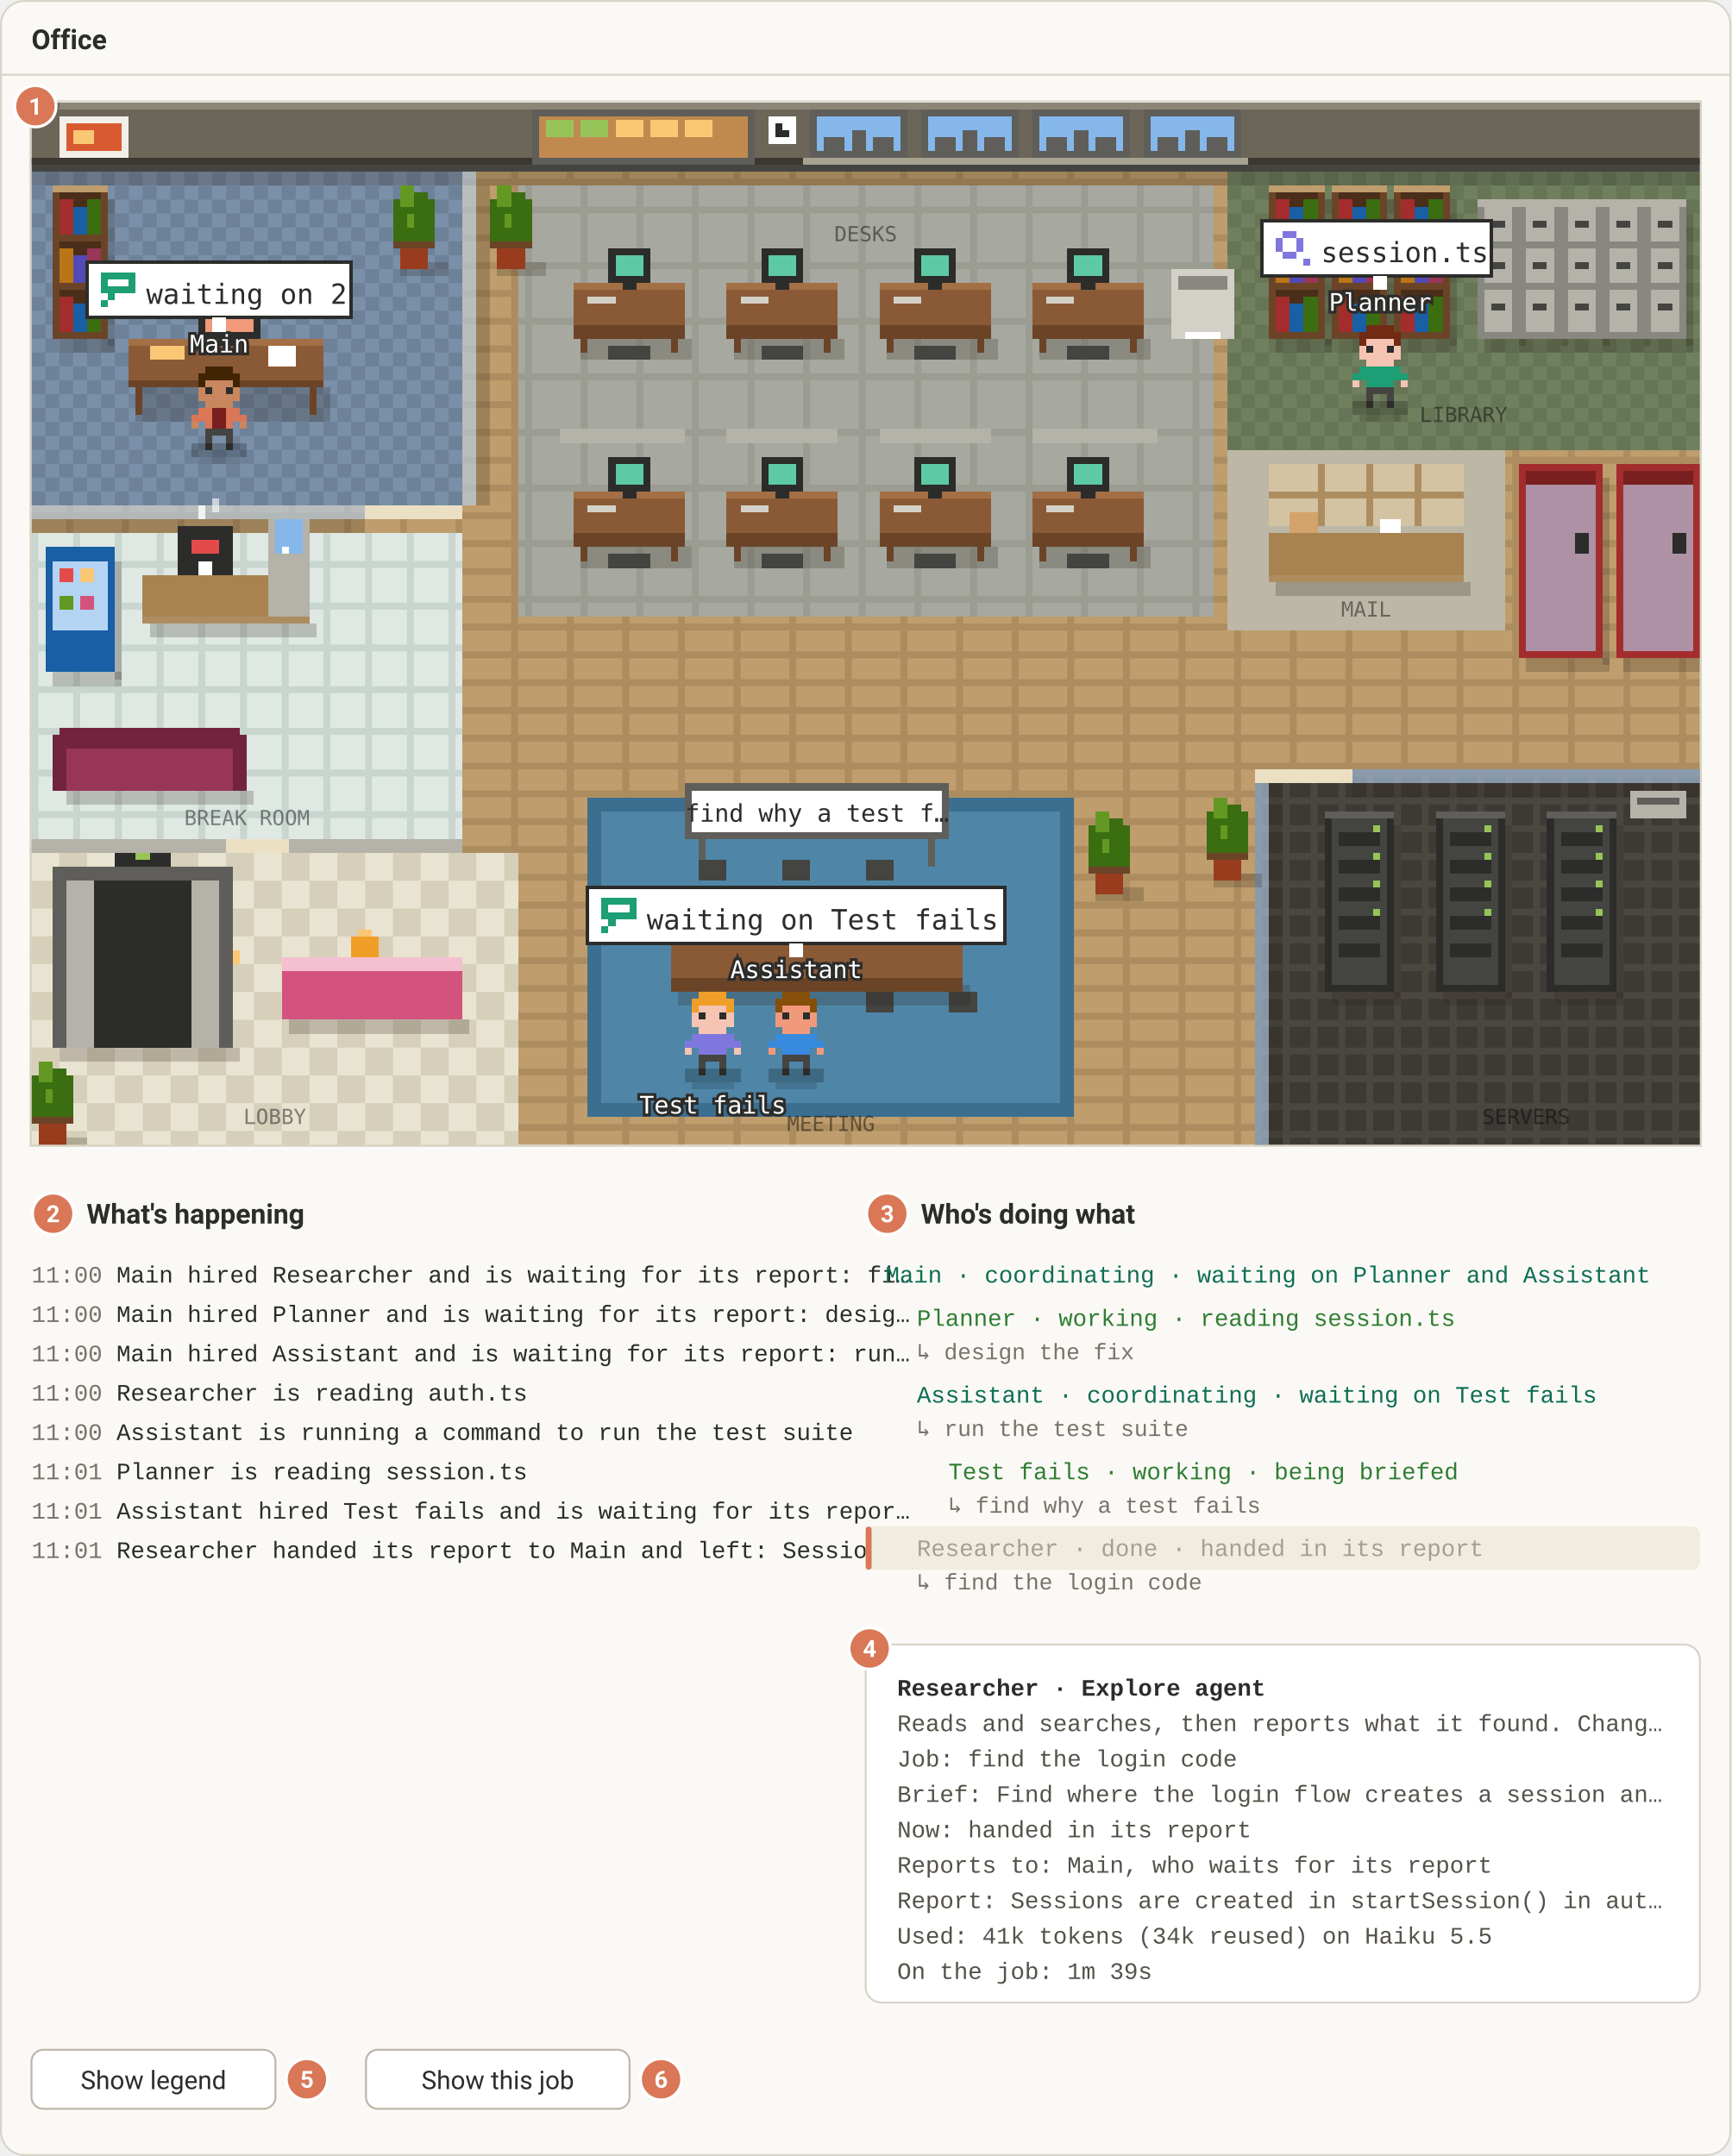
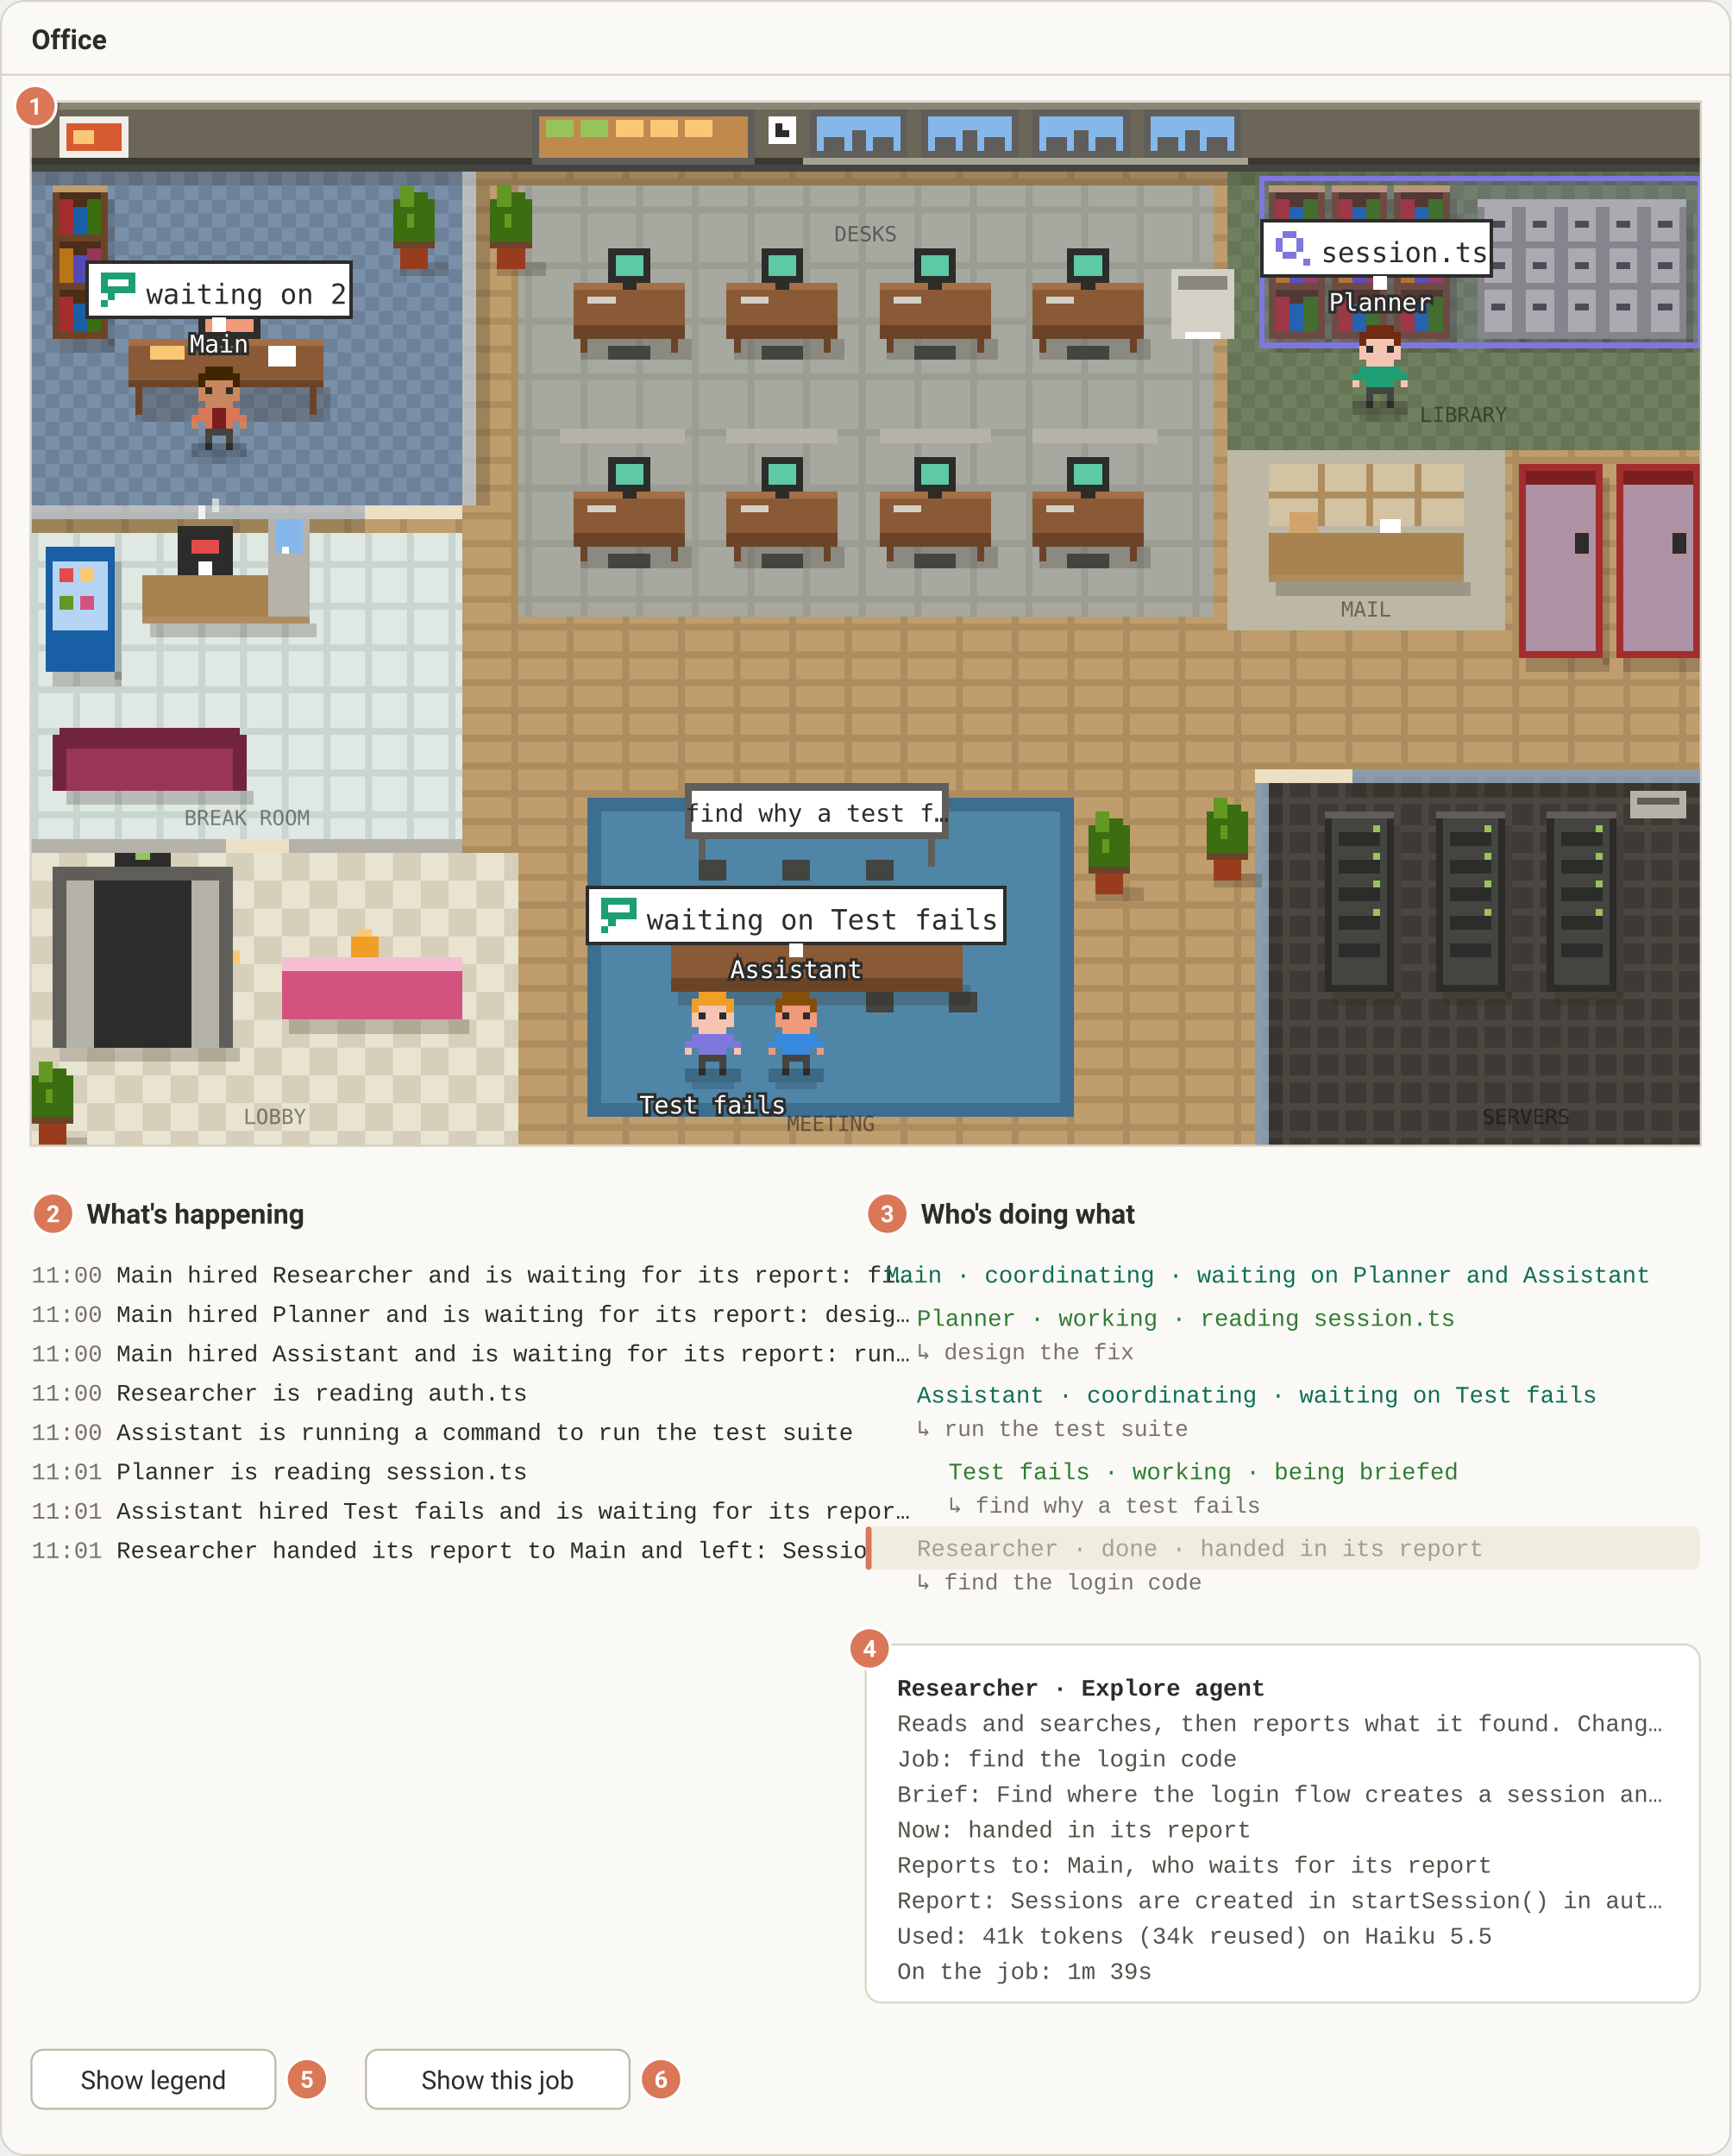
<svg xmlns="http://www.w3.org/2000/svg" viewBox="0 0 880 1096" width="880" height="1096">
  <rect x="0.5" y="0.5" width="879" height="1095" rx="12" fill="#faf9f5" stroke="#d8d4c8" />
  <g font-family="system-ui, -apple-system, 'Segoe UI', Roboto, Helvetica, Arial, sans-serif">
    <text x="16" y="25" font-size="14" font-weight="bold" fill="#2c2c2a">Office</text>
    <line x1="0" y1="38" x2="880" y2="38" stroke="#d8d4c8" />
  </g>
  <svg x="16" y="52" viewBox="0 0 240 150" width="848" height="530" shape-rendering="crispEdges" font-family="monospace">
    <defs>
      <pattern id="po-wood" width="8" height="4" patternUnits="userSpaceOnUse">
        <rect x="0" y="0" width="8" height="4" fill="#bf9d6c" />
        <rect x="0" y="3" width="8" height="1" fill="#ad8d60" />
        <rect x="5" y="0" width="1" height="3" fill="#ad8d60" />
      </pattern>
      <pattern id="po-carpet" width="4" height="4" patternUnits="userSpaceOnUse">
        <rect x="0" y="0" width="4" height="4" fill="#7a8fa8" />
        <rect x="0" y="0" width="2" height="2" fill="#6d8199" />
        <rect x="2" y="2" width="2" height="2" fill="#6d8199" />
      </pattern>
      <pattern id="po-tile" width="6" height="6" patternUnits="userSpaceOnUse">
        <rect x="0" y="0" width="6" height="6" fill="#dfe8e3" />
        <rect x="0" y="0" width="6" height="1" fill="#c9d6cf" />
        <rect x="0" y="0" width="1" height="6" fill="#c9d6cf" />
      </pattern>
      <pattern id="po-officefloor" width="8" height="8" patternUnits="userSpaceOnUse">
        <rect x="0" y="0" width="8" height="8" fill="#a7a89f" />
        <rect x="0" y="7" width="8" height="1" fill="#9b9c92" />
        <rect x="7" y="0" width="1" height="8" fill="#9b9c92" />
      </pattern>
      <pattern id="po-libraryfloor" width="4" height="4" patternUnits="userSpaceOnUse">
        <rect x="0" y="0" width="4" height="4" fill="#70805f" />
        <rect x="0" y="0" width="2" height="2" fill="#667555" />
        <rect x="2" y="2" width="2" height="2" fill="#667555" />
      </pattern>
      <pattern id="po-marble" width="8" height="8" patternUnits="userSpaceOnUse">
        <rect x="0" y="0" width="8" height="8" fill="#e9e3d1" />
        <rect x="0" y="0" width="4" height="4" fill="#d6cfb9" />
        <rect x="4" y="4" width="4" height="4" fill="#d6cfb9" />
      </pattern>
      <pattern id="po-grate" width="4" height="4" patternUnits="userSpaceOnUse">
        <rect x="0" y="0" width="4" height="4" fill="#3d3a35" />
        <rect x="0" y="0" width="4" height="1" fill="#4a4740" />
        <rect x="0" y="0" width="1" height="4" fill="#4a4740" />
      </pattern>
      <g id="po-desk">
        <rect x="1" y="8" width="16" height="3" fill="#2a2018" fill-opacity="0.22" />
        <rect x="0" y="0" width="16" height="6" fill="#8a5a36" />
        <rect x="0" y="0" width="16" height="1" fill="#a46f45" />
        <rect x="0" y="6" width="16" height="2" fill="#6b4428" />
        <rect x="1" y="7" width="1" height="3" fill="#6b4428" />
        <rect x="14" y="7" width="1" height="3" fill="#6b4428" />
        <rect x="5" y="-5" width="6" height="5" fill="#2c2c2a" />
        <rect x="6" y="-4" width="4" height="3" fill="#5dcaa5" />
        <rect x="7" y="0" width="2" height="1" fill="#2c2c2a" />
        <rect x="2" y="2" width="4" height="1" fill="#d3d1c7" />
      </g>
      <g id="po-cab">
        <rect x="1" y="20" width="6" height="2" fill="#2a2018" fill-opacity="0.22" />
        <rect x="6" y="2" width="1" height="19" fill="#2a2018" fill-opacity="0.22" />
        <rect x="0" y="0" width="6" height="20" fill="#888780" />
        <rect x="0" y="0" width="6" height="1" fill="#b4b2a9" />
        <rect x="1" y="1" width="4" height="5" fill="#b4b2a9" />
        <rect x="1" y="7" width="4" height="5" fill="#b4b2a9" />
        <rect x="1" y="13" width="4" height="6" fill="#b4b2a9" />
        <rect x="2" y="3" width="2" height="1" fill="#444441" />
        <rect x="2" y="9" width="2" height="1" fill="#444441" />
        <rect x="2" y="15" width="2" height="1" fill="#444441" />
      </g>
      <g id="po-shelf">
        <rect x="1" y="22" width="8" height="2" fill="#2a2018" fill-opacity="0.22" />
        <rect x="8" y="2" width="1" height="21" fill="#2a2018" fill-opacity="0.22" />
        <rect x="0" y="0" width="8" height="22" fill="#6b4428" />
        <rect x="1" y="1" width="6" height="6" fill="#4a2e1a" />
        <rect x="1" y="2" width="2" height="5" fill="#a32d2d" />
        <rect x="3" y="3" width="2" height="4" fill="#185fa5" />
        <rect x="5" y="2" width="2" height="5" fill="#3b6d11" />
        <rect x="1" y="8" width="6" height="6" fill="#4a2e1a" />
        <rect x="1" y="9" width="2" height="5" fill="#ba7517" />
        <rect x="3" y="10" width="2" height="4" fill="#534ab7" />
        <rect x="5" y="9" width="2" height="5" fill="#993556" />
        <rect x="1" y="15" width="6" height="6" fill="#4a2e1a" />
        <rect x="1" y="16" width="2" height="5" fill="#a32d2d" />
        <rect x="3" y="17" width="2" height="4" fill="#185fa5" />
        <rect x="5" y="16" width="2" height="5" fill="#3b6d11" />
        <rect x="0" y="0" width="8" height="1" fill="#bf9d6c" />
      </g>
      <g id="po-rack">
        <rect x="1" y="26" width="10" height="2" fill="#2a2018" fill-opacity="0.22" />
        <rect x="10" y="2" width="1" height="25" fill="#2a2018" fill-opacity="0.22" />
        <rect x="0" y="0" width="10" height="26" fill="#2c2c2a" />
        <rect x="0" y="0" width="10" height="1" fill="#5f5e5a" />
        <rect x="1" y="1" width="8" height="24" fill="#444441" />
        <rect x="2" y="3" width="6" height="2" fill="#2c2c2a" />
        <rect x="2" y="7" width="6" height="2" fill="#2c2c2a" />
        <rect x="2" y="11" width="6" height="2" fill="#2c2c2a" />
        <rect x="2" y="15" width="6" height="2" fill="#2c2c2a" />
        <rect x="2" y="19" width="6" height="2" fill="#2c2c2a" />
      </g>
      <g id="po-plant">
        <rect x="1" y="11" width="7" height="2" fill="#2a2018" fill-opacity="0.22" />
        <rect x="1" y="8" width="4" height="4" fill="#993c1d" />
        <rect x="0" y="8" width="6" height="1" fill="#6b4428" />
        <rect x="0" y="2" width="6" height="6" fill="#3b6d11" />
        <rect x="1" y="0" width="2" height="3" fill="#639922" />
        <rect x="3" y="1" width="2" height="3" fill="#3b6d11" />
        <rect x="2" y="4" width="1" height="2" fill="#639922" />
      </g>
    </defs>
    <rect x="0" y="10" width="240" height="140" fill="url(#po-wood)" />
    <rect x="0" y="10" width="62" height="48" fill="url(#po-carpet)" />
    <rect x="0" y="62" width="62" height="44" fill="url(#po-tile)" />
    <rect x="0" y="108" width="70" height="42" fill="url(#po-marble)" />
    <rect x="70" y="12" width="100" height="62" fill="url(#po-officefloor)" />
    <rect x="172" y="10" width="68" height="40" fill="url(#po-libraryfloor)" />
    <rect x="172" y="50" width="40" height="26" fill="#bdb7a6" />
    <rect x="176" y="96" width="64" height="54" fill="url(#po-grate)" />
    <rect x="0" y="0" width="240" height="9" fill="#6b6658" />
    <rect x="0" y="0" width="240" height="1" fill="#8c8676" />
    <rect x="0" y="8" width="240" height="1" fill="#3a3830" />
    <rect x="0" y="9" width="240" height="1" fill="#444441" />
    <rect x="0" y="10" width="240" height="2" fill="#2a2018" fill-opacity="0.2" />
    <rect x="112" y="1" width="14" height="7" fill="#5f5e5a" />
    <rect x="113" y="2" width="12" height="5" fill="#85b7eb" />
    <rect x="111" y="8" width="16" height="1" fill="#a8a291" />
    <rect x="114" y="5" width="3" height="2" fill="#5f5e5a" />
    <rect x="118" y="4" width="2" height="3" fill="#5f5e5a" />
    <rect x="121" y="5" width="3" height="2" fill="#5f5e5a" />
    <rect x="128" y="1" width="14" height="7" fill="#5f5e5a" />
    <rect x="129" y="2" width="12" height="5" fill="#85b7eb" />
    <rect x="127" y="8" width="16" height="1" fill="#a8a291" />
    <rect x="130" y="5" width="3" height="2" fill="#5f5e5a" />
    <rect x="134" y="4" width="2" height="3" fill="#5f5e5a" />
    <rect x="137" y="5" width="3" height="2" fill="#5f5e5a" />
    <rect x="144" y="1" width="14" height="7" fill="#5f5e5a" />
    <rect x="145" y="2" width="12" height="5" fill="#85b7eb" />
    <rect x="143" y="8" width="16" height="1" fill="#a8a291" />
    <rect x="146" y="5" width="3" height="2" fill="#5f5e5a" />
    <rect x="150" y="4" width="2" height="3" fill="#5f5e5a" />
    <rect x="153" y="5" width="3" height="2" fill="#5f5e5a" />
    <rect x="160" y="1" width="14" height="7" fill="#5f5e5a" />
    <rect x="161" y="2" width="12" height="5" fill="#85b7eb" />
    <rect x="159" y="8" width="16" height="1" fill="#a8a291" />
    <rect x="162" y="5" width="3" height="2" fill="#5f5e5a" />
    <rect x="166" y="4" width="2" height="3" fill="#5f5e5a" />
    <rect x="169" y="5" width="3" height="2" fill="#5f5e5a" />
    <g id="po-zone-taskboard">
      <rect x="72" y="1" width="32" height="8" fill="#5f5e5a" />
      <rect x="73" y="2" width="30" height="6" fill="#c08a4f" />
    </g>
    <rect x="64" y="12" width="2" height="46" fill="#2a2018" fill-opacity="0.22" />
    <rect x="0" y="60" width="48" height="2" fill="#2a2018" fill-opacity="0.22" />
    <rect x="178" y="98" width="2" height="52" fill="#2a2018" fill-opacity="0.22" />
    <rect x="190" y="98" width="50" height="2" fill="#2a2018" fill-opacity="0.22" />
    <rect x="62" y="10" width="2" height="48" fill="#b5d4f4" fill-opacity="0.6" />
    <rect x="0" y="58" width="48" height="2" fill="#b5d4f4" fill-opacity="0.6" />
    <rect x="48" y="58" width="1" height="2" fill="#5f5e5a" />
    <rect x="176" y="98" width="2" height="52" fill="#b5d4f4" fill-opacity="0.6" />
    <rect x="190" y="96" width="50" height="2" fill="#b5d4f4" fill-opacity="0.6" />
    <rect x="189" y="96" width="1" height="2" fill="#5f5e5a" />
    <rect x="48" y="58" width="14" height="2" fill="#ece0c4" />
    <rect x="176" y="96" width="14" height="2" fill="#ece0c4" />
    <rect x="28" y="106" width="9" height="2" fill="#ece0c4" />
    <rect x="0" y="106" width="28" height="2" fill="#b4b2a9" />
    <rect x="37" y="106" width="25" height="2" fill="#b4b2a9" />
    <rect x="76" y="47" width="18" height="2" fill="#b4b2a9" />
    <rect x="100" y="47" width="16" height="2" fill="#b4b2a9" />
    <rect x="122" y="47" width="16" height="2" fill="#b4b2a9" />
    <rect x="144" y="47" width="18" height="2" fill="#b4b2a9" />
    <g id="po-zone-office">
      <use href="#po-shelf" x="3" y="12" />
      <rect x="15" y="41" width="28" height="5" fill="#2a2018" fill-opacity="0.22" />
      <rect x="14" y="34" width="28" height="6" fill="#8a5a36" />
      <rect x="14" y="34" width="28" height="1" fill="#a46f45" />
      <rect x="14" y="40" width="28" height="1" fill="#6b4428" />
      <rect x="15" y="41" width="1" height="4" fill="#6b4428" />
      <rect x="40" y="41" width="1" height="4" fill="#6b4428" />
      <rect x="24" y="28" width="9" height="6" fill="#2c2c2a" />
      <rect x="25" y="29" width="7" height="4" fill="#f0997b" />
      <rect x="27" y="34" width="3" height="1" fill="#2c2c2a" />
      <rect x="17" y="35" width="5" height="2" fill="#fac775" />
      <rect x="34" y="35" width="4" height="3" fill="#ffffff" />
      <use href="#po-plant" x="52" y="12" />
    </g>
    <g id="po-zone-desk">
      <use href="#po-desk" x="78" y="26" />
      <rect x="83" y="35" width="6" height="2" fill="#444441" />
      <use href="#po-desk" x="100" y="26" />
      <rect x="105" y="35" width="6" height="2" fill="#444441" />
      <use href="#po-desk" x="122" y="26" />
      <rect x="127" y="35" width="6" height="2" fill="#444441" />
      <use href="#po-desk" x="144" y="26" />
      <rect x="149" y="35" width="6" height="2" fill="#444441" />
      <use href="#po-desk" x="78" y="56" />
      <rect x="83" y="65" width="6" height="2" fill="#444441" />
      <use href="#po-desk" x="100" y="56" />
      <rect x="105" y="65" width="6" height="2" fill="#444441" />
      <use href="#po-desk" x="122" y="56" />
      <rect x="127" y="65" width="6" height="2" fill="#444441" />
      <use href="#po-desk" x="144" y="56" />
      <rect x="149" y="65" width="6" height="2" fill="#444441" />
      <rect x="164" y="24" width="9" height="10" fill="#d3d1c7" />
      <rect x="165" y="25" width="7" height="2" fill="#888780" />
      <rect x="166" y="33" width="5" height="1" fill="#ffffff" />
    </g>
    <g id="po-zone-library">
      <use href="#po-shelf" x="178" y="12" />
      <use href="#po-shelf" x="187" y="12" />
      <use href="#po-shelf" x="196" y="12" />
      <use href="#po-cab" x="208" y="14" />
      <use href="#po-cab" x="214" y="14" />
      <use href="#po-cab" x="220" y="14" />
      <use href="#po-cab" x="226" y="14" />
      <use href="#po-cab" x="232" y="14" />
    </g>
    <g id="po-zone-mailroom">
      <rect x="179" y="69" width="28" height="2" fill="#2a2018" fill-opacity="0.22" />
      <rect x="178" y="52" width="28" height="9" fill="#d3c3a3" />
      <rect x="185" y="52" width="1" height="9" fill="#ad8d60" />
      <rect x="192" y="52" width="1" height="9" fill="#ad8d60" />
      <rect x="199" y="52" width="1" height="9" fill="#ad8d60" />
      <rect x="178" y="56" width="28" height="1" fill="#ad8d60" />
      <rect x="178" y="62" width="28" height="6" fill="#a8834f" />
      <rect x="178" y="68" width="28" height="1" fill="#ad8d60" />
      <rect x="181" y="59" width="4" height="3" fill="#d3a36b" />
      <rect x="194" y="60" width="3" height="2" fill="#ffffff" />
    </g>
    <g id="po-zone-phone">
      <rect x="215" y="80" width="12" height="2" fill="#2a2018" fill-opacity="0.22" />
      <rect x="226" y="54" width="1" height="27" fill="#2a2018" fill-opacity="0.22" />
      <rect x="214" y="52" width="12" height="28" fill="#a32d2d" />
      <rect x="215" y="55" width="10" height="24" fill="#b5d4f4" fill-opacity="0.6" />
      <rect x="215" y="53" width="10" height="2" fill="#791f1f" />
      <rect x="222" y="62" width="2" height="3" fill="#2c2c2a" />
      <rect x="229" y="80" width="12" height="2" fill="#2a2018" fill-opacity="0.22" />
      <rect x="240" y="54" width="1" height="27" fill="#2a2018" fill-opacity="0.22" />
      <rect x="228" y="52" width="12" height="28" fill="#a32d2d" />
      <rect x="229" y="55" width="10" height="24" fill="#b5d4f4" fill-opacity="0.6" />
      <rect x="229" y="53" width="10" height="2" fill="#791f1f" />
      <rect x="236" y="62" width="2" height="3" fill="#2c2c2a" />
    </g>
    <g id="po-zone-server">
      <use href="#po-rack" x="186" y="102" />
      <rect x="193" y="104" width="1" height="1" fill="#97c459">
        <animate attributeName="fill" values="#97c459;#27500a;#97c459" dur="0.50s" repeatCount="indefinite" />
      </rect>
      <rect x="193" y="108" width="1" height="1" fill="#97c459">
        <animate attributeName="fill" values="#97c459;#27500a;#97c459" dur="0.73s" repeatCount="indefinite" />
      </rect>
      <rect x="193" y="112" width="1" height="1" fill="#97c459">
        <animate attributeName="fill" values="#97c459;#27500a;#97c459" dur="0.96s" repeatCount="indefinite" />
      </rect>
      <rect x="193" y="116" width="1" height="1" fill="#97c459">
        <animate attributeName="fill" values="#97c459;#27500a;#97c459" dur="1.19s" repeatCount="indefinite" />
      </rect>
      <use href="#po-rack" x="202" y="102" />
      <rect x="209" y="104" width="1" height="1" fill="#97c459">
        <animate attributeName="fill" values="#97c459;#27500a;#97c459" dur="1.42s" repeatCount="indefinite" />
      </rect>
      <rect x="209" y="108" width="1" height="1" fill="#97c459">
        <animate attributeName="fill" values="#97c459;#27500a;#97c459" dur="0.50s" repeatCount="indefinite" />
      </rect>
      <rect x="209" y="112" width="1" height="1" fill="#97c459">
        <animate attributeName="fill" values="#97c459;#27500a;#97c459" dur="0.73s" repeatCount="indefinite" />
      </rect>
      <rect x="209" y="116" width="1" height="1" fill="#97c459">
        <animate attributeName="fill" values="#97c459;#27500a;#97c459" dur="0.96s" repeatCount="indefinite" />
      </rect>
      <use href="#po-rack" x="218" y="102" />
      <rect x="225" y="104" width="1" height="1" fill="#97c459">
        <animate attributeName="fill" values="#97c459;#27500a;#97c459" dur="1.19s" repeatCount="indefinite" />
      </rect>
      <rect x="225" y="108" width="1" height="1" fill="#97c459">
        <animate attributeName="fill" values="#97c459;#27500a;#97c459" dur="1.42s" repeatCount="indefinite" />
      </rect>
      <rect x="225" y="112" width="1" height="1" fill="#97c459">
        <animate attributeName="fill" values="#97c459;#27500a;#97c459" dur="0.50s" repeatCount="indefinite" />
      </rect>
      <rect x="225" y="116" width="1" height="1" fill="#97c459">
        <animate attributeName="fill" values="#97c459;#27500a;#97c459" dur="0.73s" repeatCount="indefinite" />
      </rect>
      <rect x="230" y="99" width="8" height="4" fill="#b4b2a9" />
      <rect x="231" y="100" width="6" height="1" fill="#5f5e5a" />
    </g>
    <g id="po-zone-meeting">
      <rect x="80" y="100" width="70" height="46" fill="#3c6e8f" />
      <rect x="82" y="102" width="66" height="42" fill="#4f86a8" />
      <rect x="94" y="98" width="38" height="8" fill="#5f5e5a" />
      <rect x="95" y="99" width="36" height="6" fill="#ffffff" />
      <rect x="96" y="106" width="1" height="4" fill="#5f5e5a" />
      <rect x="129" y="106" width="1" height="4" fill="#5f5e5a" />
      <rect x="96" y="109" width="4" height="3" fill="#444441" />
      <rect x="108" y="109" width="4" height="3" fill="#444441" />
      <rect x="120" y="109" width="4" height="3" fill="#444441" />
      <rect x="96" y="128" width="4" height="3" fill="#444441" />
      <rect x="108" y="128" width="4" height="3" fill="#444441" />
      <rect x="120" y="128" width="4" height="3" fill="#444441" />
      <rect x="132" y="128" width="4" height="3" fill="#444441" />
      <rect x="93" y="127" width="42" height="3" fill="#2a2018" fill-opacity="0.22" />
      <rect x="92" y="116" width="42" height="10" fill="#8a5a36" />
      <rect x="92" y="116" width="42" height="1" fill="#a46f45" />
      <rect x="92" y="126" width="42" height="2" fill="#6b4428" />
    </g>
    <g id="po-zone-breakroom">
      <rect x="3" y="82" width="10" height="2" fill="#2a2018" fill-opacity="0.22" />
      <rect x="12" y="66" width="1" height="17" fill="#2a2018" fill-opacity="0.22" />
      <rect x="17" y="75" width="24" height="2" fill="#2a2018" fill-opacity="0.22" />
      <rect x="2" y="64" width="10" height="18" fill="#185fa5" />
      <rect x="3" y="66" width="8" height="10" fill="#b5d4f4" />
      <rect x="4" y="67" width="2" height="2" fill="#e24b4a" />
      <rect x="7" y="67" width="2" height="2" fill="#fac775" />
      <rect x="4" y="71" width="2" height="2" fill="#639922" />
      <rect x="7" y="71" width="2" height="2" fill="#d4537e" />
      <rect x="16" y="68" width="24" height="6" fill="#a8834f" />
      <rect x="16" y="74" width="24" height="1" fill="#ad8d60" />
      <rect x="21" y="61" width="8" height="7" fill="#2c2c2a" />
      <rect x="23" y="63" width="4" height="2" fill="#e24b4a" />
      <rect x="24" y="66" width="2" height="2" fill="#ffffff" />
      <rect x="34" y="60" width="6" height="14" fill="#b4b2a9" />
      <rect x="35" y="60" width="4" height="5" fill="#85b7eb" />
      <rect x="5" y="99" width="27" height="2" fill="#2a2018" fill-opacity="0.22" />
      <rect x="4" y="90" width="26" height="3" fill="#72243e" />
      <rect x="4" y="93" width="26" height="6" fill="#993556" />
      <rect x="3" y="91" width="2" height="8" fill="#72243e" />
      <rect x="29" y="91" width="2" height="8" fill="#72243e" />
    </g>
    <g id="po-zone-elevator">
      <rect x="4" y="136" width="26" height="2" fill="#2a2018" fill-opacity="0.22" />
      <rect x="3" y="110" width="26" height="26" fill="#5f5e5a" />
      <rect x="5" y="112" width="11" height="24" fill="#b4b2a9" />
      <rect x="16" y="112" width="11" height="24" fill="#b4b2a9" />
      <rect x="15" y="112" width="2" height="24" fill="#5f5e5a" />
      <rect x="12" y="108" width="8" height="2" fill="#2c2c2a" />
      <rect x="15" y="108" width="2" height="1" fill="#97c459" />
      <rect x="29" y="122" width="1" height="2" fill="#fac775" />
    </g>
    <g id="po-zone-reception">
      <rect x="37" y="132" width="26" height="2" fill="#2a2018" fill-opacity="0.22" />
      <rect x="36" y="123" width="26" height="2" fill="#f4c0d1" />
      <rect x="36" y="125" width="26" height="7" fill="#d4537e" />
      <rect x="46" y="120" width="4" height="3" fill="#ef9f27" />
      <rect x="47" y="119" width="2" height="1" fill="#fac775" />
    </g>
    <g id="po-labels">
      <text x="120" y="20" font-size="3" text-anchor="middle" fill="#000000" fill-opacity="0.45">DESKS</text>
      <text x="206" y="46" font-size="3" text-anchor="middle" fill="#000000" fill-opacity="0.45">LIBRARY</text>
      <text x="192" y="74" font-size="3" text-anchor="middle" fill="#000000" fill-opacity="0.45">MAIL</text>
      <text x="215" y="147" font-size="3" text-anchor="middle" fill="#000000" fill-opacity="0.45">SERVERS</text>
      <text x="115" y="148" font-size="3" text-anchor="middle" fill="#000000" fill-opacity="0.45">MEETING</text>
      <text x="31" y="104" font-size="3" text-anchor="middle" fill="#000000" fill-opacity="0.45">BREAK ROOM</text>
      <text x="35" y="147" font-size="3" text-anchor="middle" fill="#000000" fill-opacity="0.45">LOBBY</text>
    </g>
    <g id="po-decor">
      <use href="#po-plant" x="66" y="12" />
      <use href="#po-plant" x="152" y="102" />
      <use href="#po-plant" x="169" y="100" />
      <use href="#po-plant" x="0" y="138" />
      <rect x="4" y="2" width="10" height="6" fill="#f1efe8" />
      <rect x="5" y="3" width="8" height="4" fill="#d85a30" />
      <rect x="6" y="4" width="3" height="2" fill="#fac775" />
      <rect x="106" y="2" width="4" height="4" fill="#ffffff" />
      <rect x="107" y="3" width="1" height="2" fill="#2c2c2a" />
      <rect x="108" y="4" width="1" height="1" fill="#2c2c2a" />
      <g>
        <rect x="24" y="58" width="1" height="2" fill="#ffffff" fill-opacity="0.8" />
        <rect x="26" y="57" width="1" height="2" fill="#ffffff" fill-opacity="0.6" />
        <animateTransform attributeName="transform" type="translate" values="0,1;0,-2" dur="1.2s" repeatCount="indefinite" />
        <animate attributeName="opacity" values="1;0" dur="1.2s" repeatCount="indefinite" />
      </g>
      <rect x="36" y="64" width="1" height="1" fill="#ffffff">
        <animate attributeName="y" values="64;60" dur="2s" repeatCount="indefinite" />
      </rect>
    </g>
+     <rect x="177" y="11" width="63" height="24" fill="#7f77dd" fill-opacity="0.14" stroke="#7f77dd" stroke-width="0.8">
+       <animate attributeName="stroke-opacity" values="0.95;0.35;0.95" dur="1.6s" repeatCount="indefinite" />
+     </rect>
    <text x="113" y="103.5" font-size="3.5" text-anchor="middle" fill="#2c2c2a">find why a test f…</text>
    <rect x="74" y="2.5" width="4" height="2.5" fill="#97c459" />
    <rect x="79" y="2.5" width="4" height="2.5" fill="#97c459" />
    <rect x="84" y="2.5" width="4" height="2.5" fill="#fac775" />
    <rect x="89" y="2.5" width="4" height="2.5" fill="#fac775" />
    <rect x="94" y="2.5" width="4" height="2.5" fill="#fac775" />
    <rect x="9" y="112" width="14" height="24" fill="#2c2c2a" />
    <g id="agent-plan-1" transform="translate(194,44)">
      <g>
        <rect x="-4" y="-1" width="8" height="2" fill="#000000" fill-opacity="0.22" />
        <rect x="-3" y="1" width="6" height="1" fill="#000000" fill-opacity="0.14" />
        <g transform="translate(-4,-12)">
          <rect x="2" y="0" width="4" height="1" fill="#712b13" />
          <rect x="1" y="1" width="6" height="1" fill="#712b13" />
          <rect x="1" y="2" width="1" height="1" fill="#712b13" />
          <rect x="2" y="2" width="4" height="1" fill="#f5c4b3" />
          <rect x="6" y="2" width="1" height="1" fill="#712b13" />
          <rect x="1" y="3" width="1" height="1" fill="#f5c4b3" />
          <rect x="2" y="3" width="1" height="1" fill="#2c2c2a" />
          <rect x="3" y="3" width="2" height="1" fill="#f5c4b3" />
          <rect x="5" y="3" width="1" height="1" fill="#2c2c2a" />
          <rect x="6" y="3" width="1" height="1" fill="#f5c4b3" />
          <rect x="1" y="4" width="6" height="1" fill="#f5c4b3" />
          <rect x="2" y="5" width="4" height="1" fill="#f5c4b3" />
          <rect x="1" y="6" width="6" height="1" fill="#1d9e75" />
          <rect x="0" y="7" width="8" height="1" fill="#1d9e75" />
          <rect x="0" y="8" width="1" height="1" fill="#f5c4b3" />
          <rect x="2" y="8" width="4" height="1" fill="#1d9e75" />
          <rect x="7" y="8" width="1" height="1" fill="#f5c4b3" />
          <rect x="2" y="9" width="4" height="1" fill="#444441" />
          <rect x="2" y="10" width="1" height="1" fill="#444441" />
          <rect x="2" y="11" width="1" height="1" fill="#2c2c2a" />
          <rect x="5" y="10" width="1" height="1" fill="#444441" />
          <rect x="5" y="11" width="1" height="1" fill="#2c2c2a" />
        </g>
        <animateTransform attributeName="transform" type="translate" values="0,0;0,-0.6;0,0" dur="0.7s" repeatCount="indefinite" />
      </g>
      <text x="0" y="-14" font-size="3.5" text-anchor="middle" fill="#ffffff" stroke="#2c2c2a" stroke-width="0.8" paint-order="stroke">Planner</text>
      <g transform="translate(-17,-27)">
        <rect x="0" y="0" width="33" height="8" fill="#ffffff" stroke="#2c2c2a" stroke-width="0.5" />
        <rect x="16" y="8" width="2" height="2" fill="#ffffff" />
        <rect x="3" y="1.5" width="2" height="1" fill="#7f77dd" />
        <rect x="2" y="2.5" width="1" height="1" fill="#7f77dd" />
        <rect x="5" y="2.5" width="1" height="1" fill="#7f77dd" />
        <rect x="2" y="3.5" width="1" height="1" fill="#7f77dd" />
        <rect x="5" y="3.5" width="1" height="1" fill="#7f77dd" />
        <rect x="3" y="4.5" width="2" height="1" fill="#7f77dd" />
        <rect x="6" y="5.5" width="1" height="1" fill="#7f77dd" />
        <text x="8.5" y="6" font-size="4" fill="#2c2c2a">session.ts</text>
      </g>
    </g>
    <g id="agent-main" transform="translate(27,50)">
      <rect x="-4" y="-1" width="8" height="2" fill="#000000" fill-opacity="0.22" />
      <rect x="-3" y="1" width="6" height="1" fill="#000000" fill-opacity="0.14" />
      <g transform="translate(-4,-12)">
        <rect x="2" y="0" width="4" height="1" fill="#412402" />
        <rect x="1" y="1" width="6" height="1" fill="#412402" />
        <rect x="1" y="2" width="1" height="1" fill="#412402" />
        <rect x="2" y="2" width="4" height="1" fill="#c8875e" />
        <rect x="6" y="2" width="1" height="1" fill="#412402" />
        <rect x="1" y="3" width="1" height="1" fill="#c8875e" />
        <rect x="2" y="3" width="1" height="1" fill="#2c2c2a" />
        <rect x="3" y="3" width="2" height="1" fill="#c8875e" />
        <rect x="5" y="3" width="1" height="1" fill="#2c2c2a" />
        <rect x="6" y="3" width="1" height="1" fill="#c8875e" />
        <rect x="1" y="4" width="6" height="1" fill="#c8875e" />
        <rect x="2" y="5" width="4" height="1" fill="#c8875e" />
        <rect x="1" y="6" width="2" height="1" fill="#d97757" />
        <rect x="3" y="6" width="2" height="1" fill="#791f1f" />
        <rect x="5" y="6" width="2" height="1" fill="#d97757" />
        <rect x="0" y="7" width="3" height="1" fill="#d97757" />
        <rect x="3" y="7" width="2" height="1" fill="#791f1f" />
        <rect x="5" y="7" width="3" height="1" fill="#d97757" />
        <rect x="0" y="8" width="1" height="1" fill="#c8875e" />
        <rect x="2" y="8" width="1" height="1" fill="#d97757" />
        <rect x="3" y="8" width="2" height="1" fill="#791f1f" />
        <rect x="5" y="8" width="1" height="1" fill="#d97757" />
        <rect x="7" y="8" width="1" height="1" fill="#c8875e" />
        <rect x="2" y="9" width="4" height="1" fill="#444441" />
        <rect x="2" y="10" width="1" height="1" fill="#444441" />
        <rect x="2" y="11" width="1" height="1" fill="#2c2c2a" />
        <rect x="5" y="10" width="1" height="1" fill="#444441" />
        <rect x="5" y="11" width="1" height="1" fill="#2c2c2a" />
      </g>
      <text x="0" y="-14" font-size="3.5" text-anchor="middle" fill="#ffffff" stroke="#2c2c2a" stroke-width="0.8" paint-order="stroke">Main</text>
      <g transform="translate(-19,-27)">
        <rect x="0" y="0" width="38" height="8" fill="#ffffff" stroke="#2c2c2a" stroke-width="0.5" />
        <rect x="18" y="8" width="2" height="2" fill="#ffffff" />
        <rect x="2" y="1.5" width="5" height="1" fill="#1d9e75" />
        <rect x="2" y="2.5" width="1" height="1" fill="#1d9e75" />
        <rect x="6" y="2.5" width="1" height="1" fill="#1d9e75" />
        <rect x="2" y="3.5" width="5" height="1" fill="#1d9e75" />
        <rect x="3" y="4.5" width="1" height="1" fill="#1d9e75" />
        <rect x="2" y="5.5" width="1" height="1" fill="#1d9e75" />
        <text x="8.5" y="6" font-size="4" fill="#2c2c2a">waiting on 2</text>
      </g>
    </g>
    <g id="agent-explore-1">
      <set attributeName="visibility" to="hidden" begin="4771ms" />
      <animateMotion dur="4771ms" fill="freeze" path="M172,74 L172,88 L55,88 L55,62 L55,50 L36,50 L55,50 L55,62 L55,88 L32,88 L32,138 L16,138" />
      <rect x="-4" y="-1" width="8" height="2" fill="#000000" fill-opacity="0.22" />
      <rect x="-3" y="1" width="6" height="1" fill="#000000" fill-opacity="0.14" />
      <g transform="translate(-4,-12)">
        <g>
          <rect x="2" y="0" width="4" height="1" fill="#412402" />
          <rect x="1" y="1" width="6" height="1" fill="#412402" />
          <rect x="1" y="2" width="1" height="1" fill="#412402" />
          <rect x="2" y="2" width="4" height="1" fill="#f5c4b3" />
          <rect x="6" y="2" width="1" height="1" fill="#412402" />
          <rect x="1" y="3" width="1" height="1" fill="#f5c4b3" />
          <rect x="2" y="3" width="1" height="1" fill="#2c2c2a" />
          <rect x="3" y="3" width="2" height="1" fill="#f5c4b3" />
          <rect x="5" y="3" width="1" height="1" fill="#2c2c2a" />
          <rect x="6" y="3" width="1" height="1" fill="#f5c4b3" />
          <rect x="1" y="4" width="6" height="1" fill="#f5c4b3" />
          <rect x="2" y="5" width="4" height="1" fill="#f5c4b3" />
          <rect x="1" y="6" width="6" height="1" fill="#7f77dd" />
          <rect x="0" y="7" width="8" height="1" fill="#7f77dd" />
          <rect x="0" y="8" width="1" height="1" fill="#f5c4b3" />
          <rect x="2" y="8" width="4" height="1" fill="#7f77dd" />
          <rect x="7" y="8" width="1" height="1" fill="#f5c4b3" />
          <rect x="2" y="9" width="4" height="1" fill="#444441" />
          <animateTransform attributeName="transform" type="translate" calcMode="discrete" values="0,0;0,-1" keyTimes="0;0.5" dur="0.3s" repeatDur="4771ms" />
        </g>
        <g>
          <rect x="2" y="10" width="1" height="1" fill="#444441" />
          <rect x="2" y="11" width="1" height="1" fill="#2c2c2a" />
          <animateTransform attributeName="transform" type="translate" calcMode="discrete" values="0,0;1,-1;1,0;0,0;-1,0;-1,0" keyTimes="0;0.17;0.34;0.5;0.67;0.84" dur="0.6s" begin="0s" repeatDur="4771ms" />
        </g>
        <g>
          <rect x="5" y="10" width="1" height="1" fill="#444441" />
          <rect x="5" y="11" width="1" height="1" fill="#2c2c2a" />
          <animateTransform attributeName="transform" type="translate" calcMode="discrete" values="0,0;1,-1;1,0;0,0;-1,0;-1,0" keyTimes="0;0.17;0.34;0.5;0.67;0.84" dur="0.6s" begin="0.3s" repeatDur="4771ms" />
        </g>
      </g>
      <g>
        <rect x="-1" y="-5" width="2" height="1" fill="#ba7517" />
        <rect x="-1" y="-4" width="5" height="1" fill="#fac775" />
        <rect x="-1" y="-3" width="5" height="1" fill="#fac775" />
        <rect x="-1" y="-2" width="5" height="1" fill="#fac775" />
        <set attributeName="visibility" to="hidden" begin="2685ms" />
      </g>
      <text x="0" y="-14" font-size="3.5" text-anchor="middle" fill="#ffffff" stroke="#2c2c2a" stroke-width="0.8" paint-order="stroke">Researcher</text>
    </g>
    <g id="agent-tester-1" transform="translate(110,140)">
      <rect x="-4" y="-1" width="8" height="2" fill="#000000" fill-opacity="0.22" />
      <rect x="-3" y="1" width="6" height="1" fill="#000000" fill-opacity="0.14" />
      <g transform="translate(-4,-12)">
        <rect x="2" y="0" width="4" height="1" fill="#854f0b" />
        <rect x="1" y="1" width="6" height="1" fill="#854f0b" />
        <rect x="1" y="2" width="1" height="1" fill="#854f0b" />
        <rect x="2" y="2" width="4" height="1" fill="#f0997b" />
        <rect x="6" y="2" width="1" height="1" fill="#854f0b" />
        <rect x="1" y="3" width="1" height="1" fill="#f0997b" />
        <rect x="2" y="3" width="1" height="1" fill="#2c2c2a" />
        <rect x="3" y="3" width="2" height="1" fill="#f0997b" />
        <rect x="5" y="3" width="1" height="1" fill="#2c2c2a" />
        <rect x="6" y="3" width="1" height="1" fill="#f0997b" />
        <rect x="1" y="4" width="6" height="1" fill="#f0997b" />
        <rect x="2" y="5" width="4" height="1" fill="#f0997b" />
        <rect x="1" y="6" width="6" height="1" fill="#378add" />
        <rect x="0" y="7" width="8" height="1" fill="#378add" />
        <rect x="0" y="8" width="1" height="1" fill="#f0997b" />
        <rect x="2" y="8" width="4" height="1" fill="#378add" />
        <rect x="7" y="8" width="1" height="1" fill="#f0997b" />
        <rect x="2" y="9" width="4" height="1" fill="#444441" />
        <rect x="2" y="10" width="1" height="1" fill="#444441" />
        <rect x="2" y="11" width="1" height="1" fill="#2c2c2a" />
        <rect x="5" y="10" width="1" height="1" fill="#444441" />
        <rect x="5" y="11" width="1" height="1" fill="#2c2c2a" />
      </g>
      <text x="0" y="-14" font-size="3.5" text-anchor="middle" fill="#ffffff" stroke="#2c2c2a" stroke-width="0.8" paint-order="stroke">Assistant</text>
      <g transform="translate(-30,-27)">
        <rect x="0" y="0" width="60" height="8" fill="#ffffff" stroke="#2c2c2a" stroke-width="0.5" />
        <rect x="29" y="8" width="2" height="2" fill="#ffffff" />
        <rect x="2" y="1.5" width="5" height="1" fill="#1d9e75" />
        <rect x="2" y="2.5" width="1" height="1" fill="#1d9e75" />
        <rect x="6" y="2.5" width="1" height="1" fill="#1d9e75" />
        <rect x="2" y="3.5" width="5" height="1" fill="#1d9e75" />
        <rect x="3" y="4.5" width="1" height="1" fill="#1d9e75" />
        <rect x="2" y="5.5" width="1" height="1" fill="#1d9e75" />
        <text x="8.5" y="6" font-size="4" fill="#2c2c2a">waiting on Test fails</text>
      </g>
    </g>
    <g id="agent-digger-1" transform="translate(98,140)">
      <rect x="-4" y="-1" width="8" height="2" fill="#000000" fill-opacity="0.22" />
      <rect x="-3" y="1" width="6" height="1" fill="#000000" fill-opacity="0.14" />
      <g transform="translate(-4,-12)">
        <rect x="2" y="0" width="4" height="1" fill="#ef9f27" />
        <rect x="1" y="1" width="6" height="1" fill="#ef9f27" />
        <rect x="1" y="2" width="1" height="1" fill="#ef9f27" />
        <rect x="2" y="2" width="4" height="1" fill="#f5c4b3" />
        <rect x="6" y="2" width="1" height="1" fill="#ef9f27" />
        <rect x="1" y="3" width="1" height="1" fill="#f5c4b3" />
        <rect x="2" y="3" width="1" height="1" fill="#2c2c2a" />
        <rect x="3" y="3" width="2" height="1" fill="#f5c4b3" />
        <rect x="5" y="3" width="1" height="1" fill="#2c2c2a" />
        <rect x="6" y="3" width="1" height="1" fill="#f5c4b3" />
        <rect x="1" y="4" width="6" height="1" fill="#f5c4b3" />
        <rect x="2" y="5" width="4" height="1" fill="#f5c4b3" />
        <rect x="1" y="6" width="6" height="1" fill="#7f77dd" />
        <rect x="0" y="7" width="8" height="1" fill="#7f77dd" />
        <rect x="0" y="8" width="1" height="1" fill="#f5c4b3" />
        <rect x="2" y="8" width="4" height="1" fill="#7f77dd" />
        <rect x="7" y="8" width="1" height="1" fill="#f5c4b3" />
        <rect x="2" y="9" width="4" height="1" fill="#444441" />
        <rect x="2" y="10" width="1" height="1" fill="#444441" />
        <rect x="2" y="11" width="1" height="1" fill="#2c2c2a" />
        <rect x="5" y="10" width="1" height="1" fill="#444441" />
        <rect x="5" y="11" width="1" height="1" fill="#2c2c2a" />
      </g>
      <text x="0" y="5.5" font-size="3.5" text-anchor="middle" fill="#ffffff" stroke="#2c2c2a" stroke-width="0.8" paint-order="stroke">Test fails</text>
    </g>
  </svg>
  <rect x="15.5" y="51.5" width="849" height="531" fill="none" stroke="#d8d4c8" />
  <g>
    <circle cx="18" cy="54" r="10.5" fill="#d97757" stroke="#ffffff" stroke-width="1.5" />
    <text x="18" y="58.3" font-family="system-ui, -apple-system, 'Segoe UI', Roboto, Helvetica, Arial, sans-serif" font-size="12" font-weight="bold" text-anchor="middle" fill="#ffffff">1</text>
  </g>
  <g font-family="system-ui, -apple-system, 'Segoe UI', Roboto, Helvetica, Arial, sans-serif">
    <text x="44" y="622" font-size="14" font-weight="bold" fill="#2c2c2a">What's happening</text>
  </g>
  <g>
    <circle cx="27" cy="617" r="10.5" fill="#d97757" stroke="#ffffff" stroke-width="1.5" />
    <text x="27" y="621.3" font-family="system-ui, -apple-system, 'Segoe UI', Roboto, Helvetica, Arial, sans-serif" font-size="12" font-weight="bold" text-anchor="middle" fill="#ffffff">2</text>
  </g>
  <g font-family="ui-monospace, SFMono-Regular, Menlo, Consolas, 'Liberation Mono', monospace" font-size="12">
    <text x="16" y="652" fill="#2c2c2a">
      <tspan fill="#77736a">11:00</tspan> Main hired Researcher and is waiting for its report: fi…</text>
    <text x="16" y="672" fill="#2c2c2a">
      <tspan fill="#77736a">11:00</tspan> Main hired Planner and is waiting for its report: desig…</text>
    <text x="16" y="692" fill="#2c2c2a">
      <tspan fill="#77736a">11:00</tspan> Main hired Assistant and is waiting for its report: run…</text>
    <text x="16" y="712" fill="#2c2c2a">
      <tspan fill="#77736a">11:00</tspan> Researcher is reading auth.ts</text>
    <text x="16" y="732" fill="#2c2c2a">
      <tspan fill="#77736a">11:00</tspan> Assistant is running a command to run the test suite</text>
    <text x="16" y="752" fill="#2c2c2a">
      <tspan fill="#77736a">11:01</tspan> Planner is reading session.ts</text>
    <text x="16" y="772" fill="#2c2c2a">
      <tspan fill="#77736a">11:01</tspan> Assistant hired Test fails and is waiting for its repor…</text>
    <text x="16" y="792" fill="#2c2c2a">
      <tspan fill="#77736a">11:01</tspan> Researcher handed its report to Main and left: Sessions…</text>
  </g>
  <g font-family="system-ui, -apple-system, 'Segoe UI', Roboto, Helvetica, Arial, sans-serif">
    <text x="468" y="622" font-size="14" font-weight="bold" fill="#2c2c2a">Who's doing what</text>
  </g>
  <g>
    <circle cx="451" cy="617" r="10.5" fill="#d97757" stroke="#ffffff" stroke-width="1.5" />
    <text x="451" y="621.3" font-family="system-ui, -apple-system, 'Segoe UI', Roboto, Helvetica, Arial, sans-serif" font-size="12" font-weight="bold" text-anchor="middle" fill="#ffffff">3</text>
  </g>
  <g font-family="ui-monospace, SFMono-Regular, Menlo, Consolas, 'Liberation Mono', monospace" font-size="12">
    <text x="450" y="652" fill="#0f6e56">Main · coordinating · waiting on Planner and Assistant</text>
  </g>
  <g font-family="ui-monospace, SFMono-Regular, Menlo, Consolas, 'Liberation Mono', monospace" font-size="12">
    <text x="466" y="674" fill="#2f7d32">Planner · working · reading session.ts</text>
  </g>
  <g font-family="ui-monospace, SFMono-Regular, Menlo, Consolas, 'Liberation Mono', monospace" font-size="11.5">
    <text x="466" y="691" fill="#77736a">↳ design the fix</text>
  </g>
  <g font-family="ui-monospace, SFMono-Regular, Menlo, Consolas, 'Liberation Mono', monospace" font-size="12">
    <text x="466" y="713" fill="#0f6e56">Assistant · coordinating · waiting on Test fails</text>
  </g>
  <g font-family="ui-monospace, SFMono-Regular, Menlo, Consolas, 'Liberation Mono', monospace" font-size="11.5">
    <text x="466" y="730" fill="#77736a">↳ run the test suite</text>
  </g>
  <g font-family="ui-monospace, SFMono-Regular, Menlo, Consolas, 'Liberation Mono', monospace" font-size="12">
    <text x="482" y="752" fill="#2f7d32">Test fails · working · being briefed</text>
  </g>
  <g font-family="ui-monospace, SFMono-Regular, Menlo, Consolas, 'Liberation Mono', monospace" font-size="11.5">
    <text x="482" y="769" fill="#77736a">↳ find why a test fails</text>
  </g>
  <rect x="440" y="776" width="424" height="22" rx="4" fill="#f1ece0" />
  <rect x="440" y="776" width="3" height="22" rx="1.5" fill="#d97757" />
  <g font-family="ui-monospace, SFMono-Regular, Menlo, Consolas, 'Liberation Mono', monospace" font-size="12">
    <text x="466" y="791" fill="#a39f93">Researcher · done · handed in its report</text>
  </g>
  <g font-family="ui-monospace, SFMono-Regular, Menlo, Consolas, 'Liberation Mono', monospace" font-size="11.5">
    <text x="466" y="808" fill="#77736a">↳ find the login code</text>
  </g>
  <rect x="440" y="836" width="424" height="182" rx="8" fill="#ffffff" stroke="#d8d4c8" />
  <g font-family="ui-monospace, SFMono-Regular, Menlo, Consolas, 'Liberation Mono', monospace" font-size="12">
    <text x="456" y="862" font-weight="bold" fill="#2c2c2a">Researcher · Explore agent</text>
    <text x="456" y="880" fill="#55524a">Reads and searches, then reports what it found. Chang…</text>
    <text x="456" y="898" fill="#55524a">Job: find the login code</text>
    <text x="456" y="916" fill="#55524a">Brief: Find where the login flow creates a session an…</text>
    <text x="456" y="934" fill="#55524a">Now: handed in its report</text>
    <text x="456" y="952" fill="#55524a">Reports to: Main, who waits for its report</text>
    <text x="456" y="970" fill="#55524a">Report: Sessions are created in startSession() in aut…</text>
    <text x="456" y="988" fill="#55524a">Used: 41k tokens (34k reused) on Haiku 5.5</text>
    <text x="456" y="1006" fill="#55524a">On the job: 1m 39s</text>
  </g>
  <g>
    <circle cx="442" cy="838" r="10.5" fill="#d97757" stroke="#ffffff" stroke-width="1.5" />
    <text x="442" y="842.3" font-family="system-ui, -apple-system, 'Segoe UI', Roboto, Helvetica, Arial, sans-serif" font-size="12" font-weight="bold" text-anchor="middle" fill="#ffffff">4</text>
  </g>
  <rect x="16" y="1042" width="124" height="30" rx="6" fill="#ffffff" stroke="#bdb8aa" />
  <g font-family="system-ui, -apple-system, 'Segoe UI', Roboto, Helvetica, Arial, sans-serif">
    <text x="78" y="1062" font-size="13" text-anchor="middle" fill="#2c2c2a">Show legend</text>
  </g>
  <g>
    <circle cx="156" cy="1057" r="10.5" fill="#d97757" stroke="#ffffff" stroke-width="1.5" />
    <text x="156" y="1061.3" font-family="system-ui, -apple-system, 'Segoe UI', Roboto, Helvetica, Arial, sans-serif" font-size="12" font-weight="bold" text-anchor="middle" fill="#ffffff">5</text>
  </g>
  <rect x="186" y="1042" width="134" height="30" rx="6" fill="#ffffff" stroke="#bdb8aa" />
  <g font-family="system-ui, -apple-system, 'Segoe UI', Roboto, Helvetica, Arial, sans-serif">
    <text x="253" y="1062" font-size="13" text-anchor="middle" fill="#2c2c2a">Show this job</text>
  </g>
  <g>
    <circle cx="336" cy="1057" r="10.5" fill="#d97757" stroke="#ffffff" stroke-width="1.5" />
    <text x="336" y="1061.3" font-family="system-ui, -apple-system, 'Segoe UI', Roboto, Helvetica, Arial, sans-serif" font-size="12" font-weight="bold" text-anchor="middle" fill="#ffffff">6</text>
  </g>
</svg>
